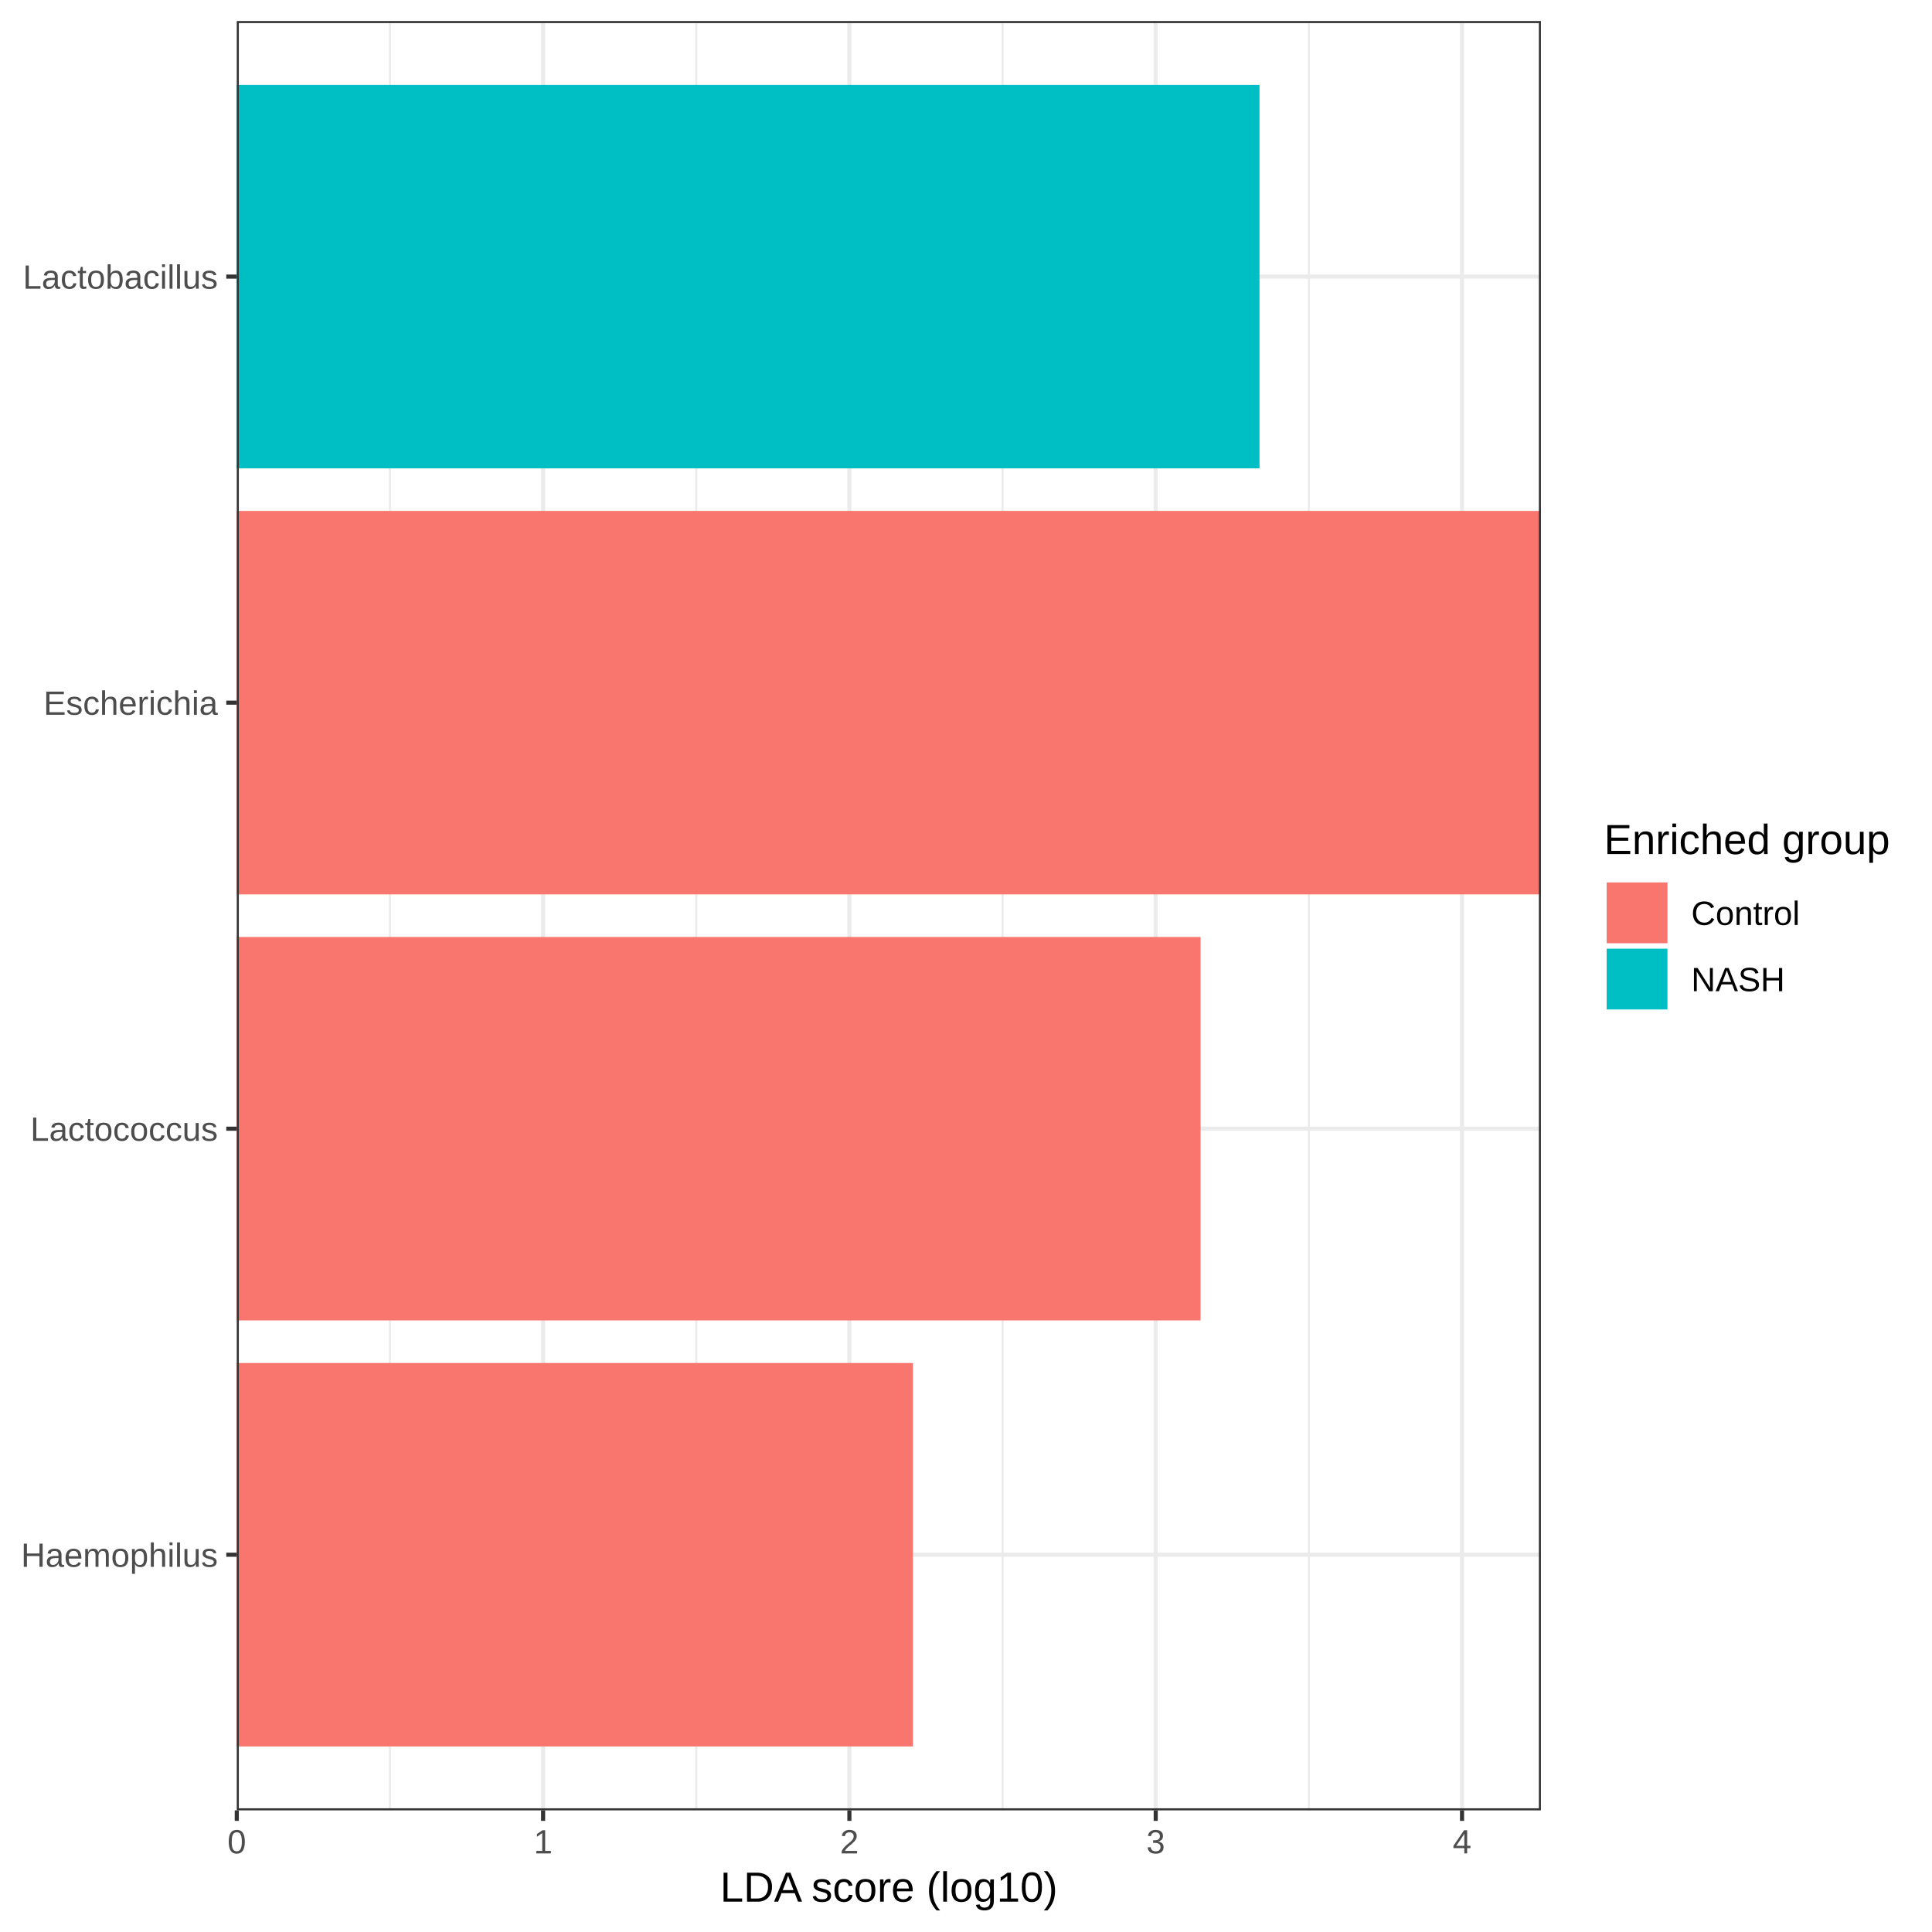
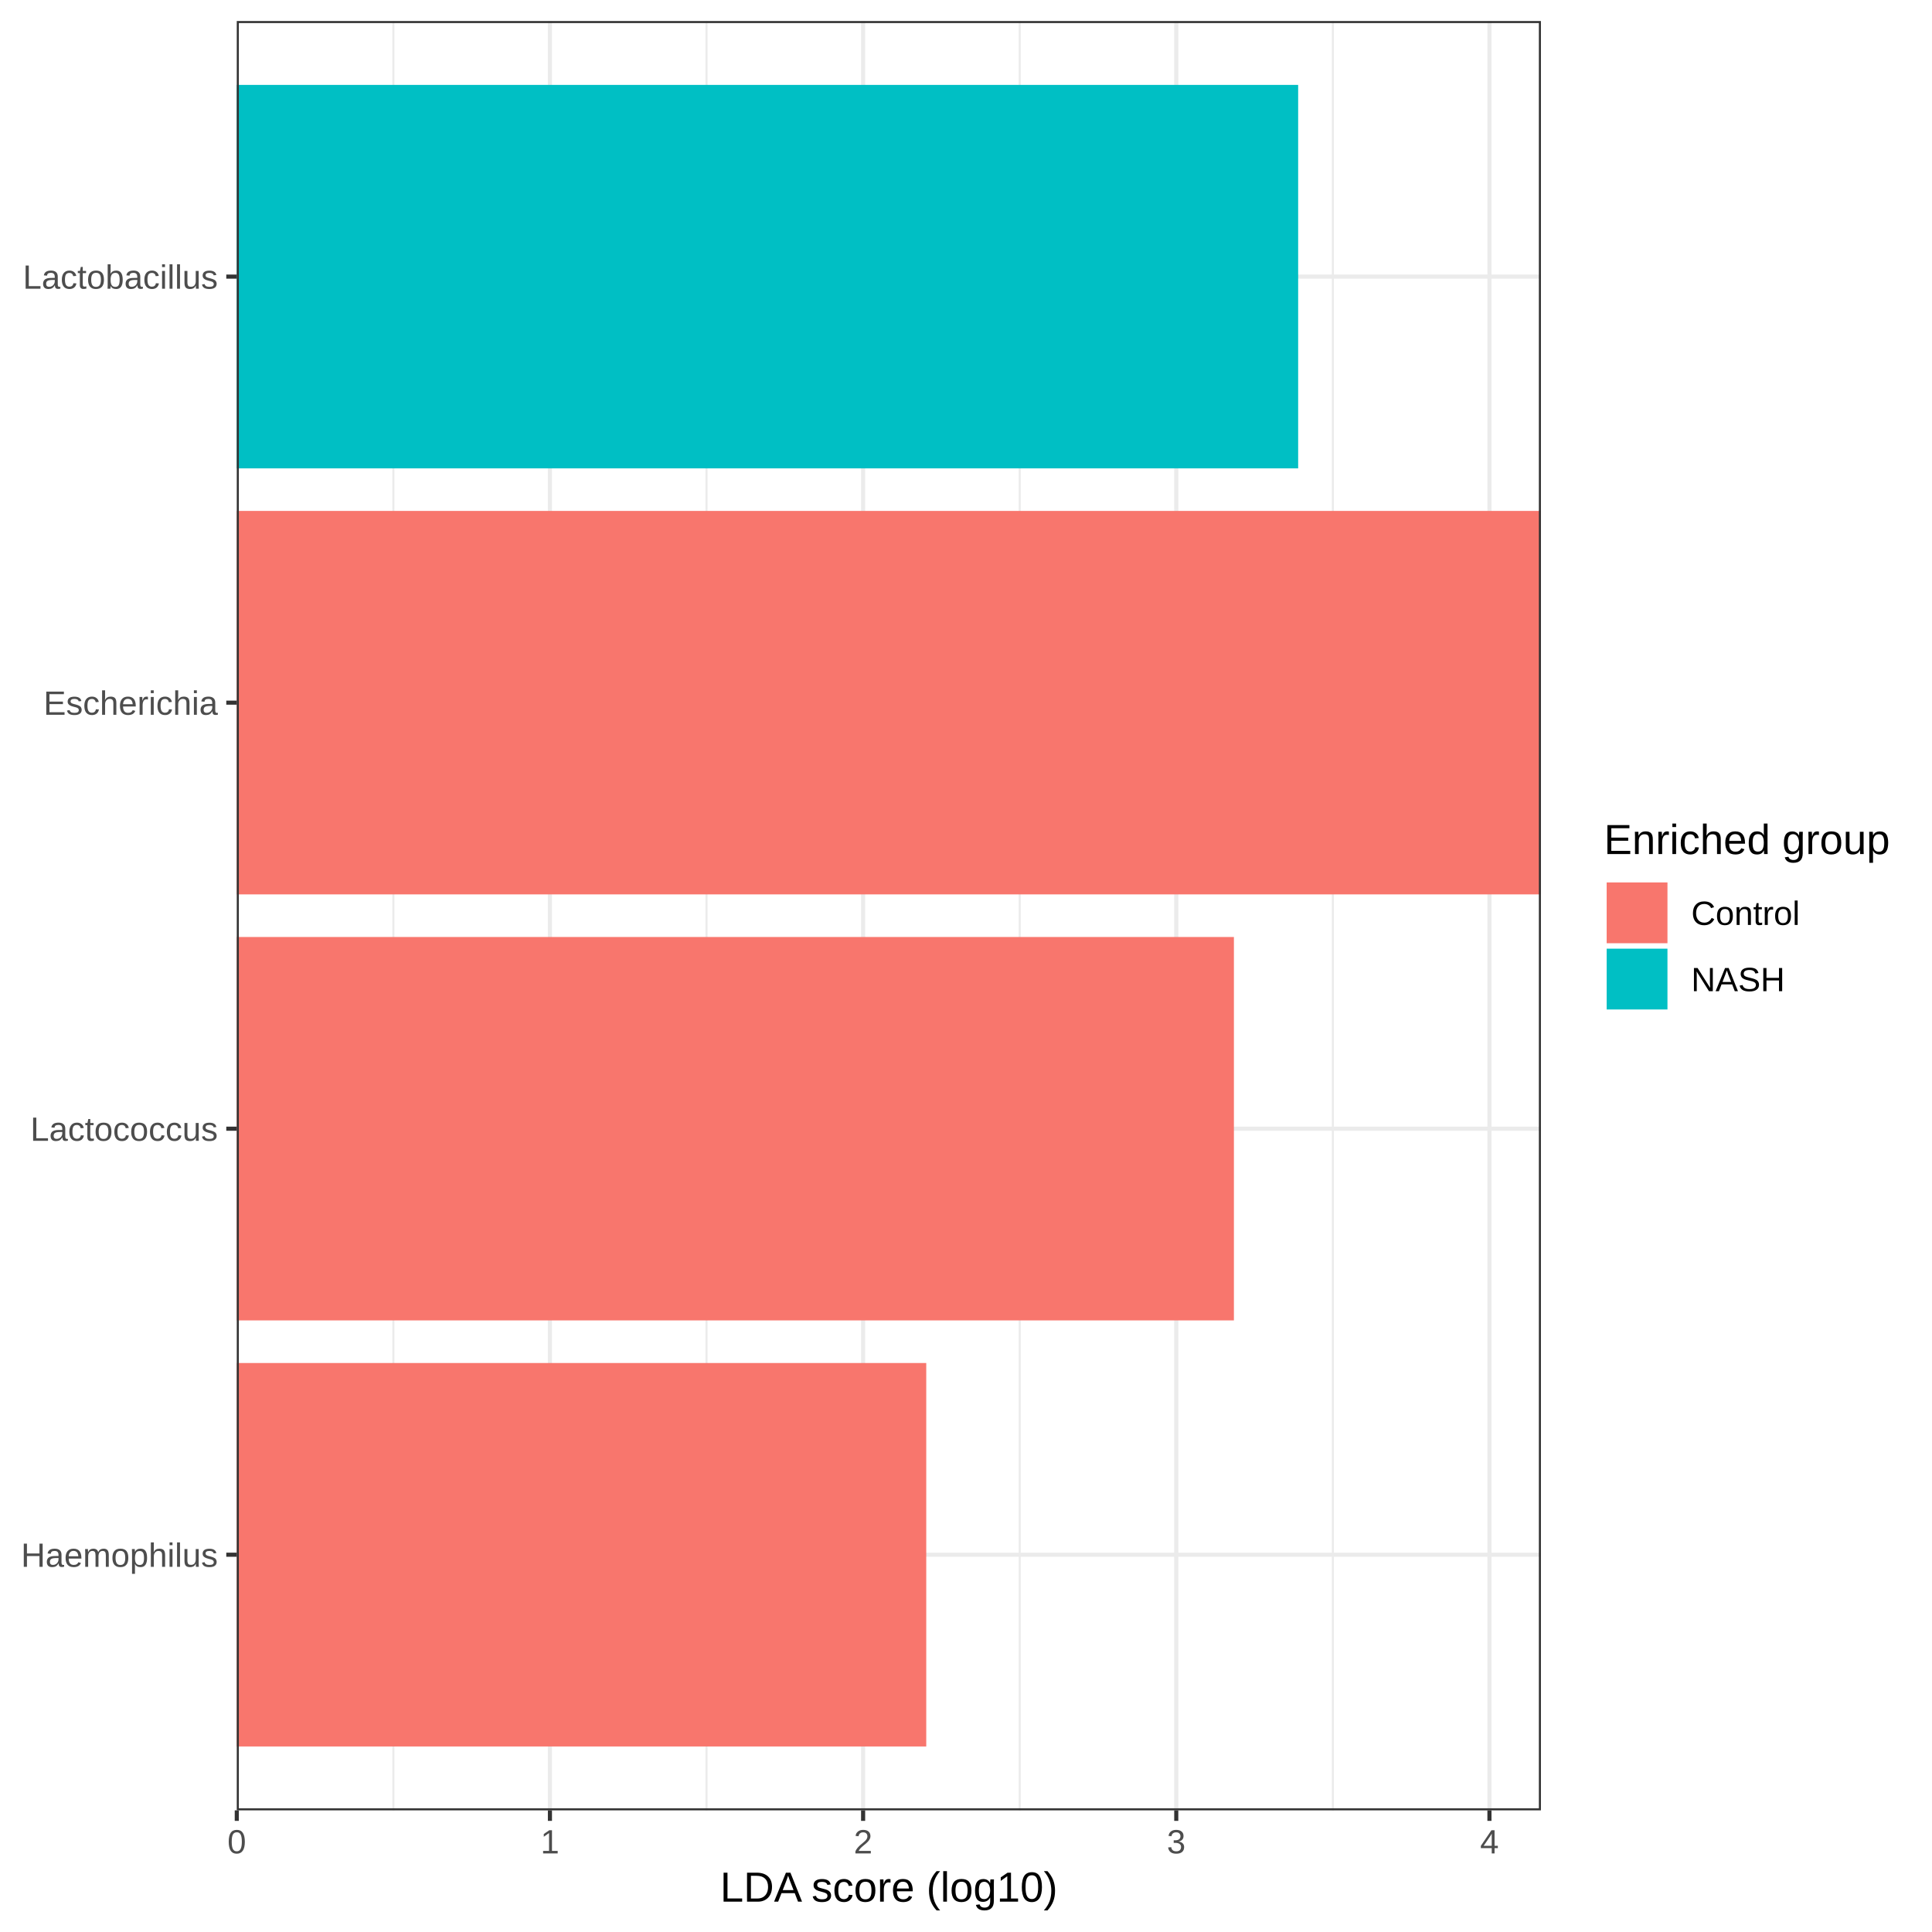
<svg xmlns="http://www.w3.org/2000/svg" class="svglite" width="504.00pt" height="504.00pt" viewBox="0 0 504.00 504.00">
  <defs>
    <style type="text/css">
    .svglite line, .svglite polyline, .svglite polygon, .svglite path, .svglite rect, .svglite circle {
      fill: none;
      stroke: #000000;
      stroke-linecap: round;
      stroke-linejoin: round;
      stroke-miterlimit: 10.00;
    }
    .svglite text {
      white-space: pre;
    }
  </style>
  </defs>
  <rect width="100%" height="100%" style="stroke: none; fill: #FFFFFF;" />
  <defs>
    <clipPath id="cpMC4wMHw1MDQuMDB8MC4wMHw1MDQuMDA=">
      <rect x="0.00" y="0.00" width="504.00" height="504.00" />
    </clipPath>
  </defs>
  <g clip-path="url(#cpMC4wMHw1MDQuMDB8MC4wMHw1MDQuMDA=)">
    <rect x="0.00" y="0.00" width="504.00" height="504.00" style="stroke-width: 1.07; stroke: #FFFFFF; fill: #FFFFFF;" />
  </g>
  <defs>
    <clipPath id="cpNjEuNzd8NDAxLjk4fDUuNDh8NDcyLjI3">
      <rect x="61.77" y="5.48" width="340.21" height="466.79" />
    </clipPath>
  </defs>
  <g clip-path="url(#cpNjEuNzd8NDAxLjk4fDUuNDh8NDcyLjI3)">
    <rect x="61.77" y="5.48" width="340.21" height="466.79" style="stroke-width: 1.07; stroke: none; fill: #FFFFFF;" />
-     <polyline points="101.72,472.27 101.72,5.48 " style="stroke-width: 0.53; stroke: #EBEBEB; stroke-linecap: butt;" />
-     <polyline points="181.63,472.27 181.63,5.48 " style="stroke-width: 0.53; stroke: #EBEBEB; stroke-linecap: butt;" />
-     <polyline points="261.54,472.27 261.54,5.48 " style="stroke-width: 0.53; stroke: #EBEBEB; stroke-linecap: butt;" />
-     <polyline points="341.45,472.27 341.45,5.48 " style="stroke-width: 0.53; stroke: #EBEBEB; stroke-linecap: butt;" />
+     <polyline points="102.62,472.27 102.62,5.48 " style="stroke-width: 0.53; stroke: #EBEBEB; stroke-linecap: butt;" />
+     <polyline points="184.31,472.27 184.31,5.48 " style="stroke-width: 0.53; stroke: #EBEBEB; stroke-linecap: butt;" />
+     <polyline points="266.01,472.27 266.01,5.48 " style="stroke-width: 0.53; stroke: #EBEBEB; stroke-linecap: butt;" />
+     <polyline points="347.70,472.27 347.70,5.48 " style="stroke-width: 0.53; stroke: #EBEBEB; stroke-linecap: butt;" />
    <polyline points="61.77,405.58 401.98,405.58 " style="stroke-width: 1.07; stroke: #EBEBEB; stroke-linecap: butt;" />
    <polyline points="61.77,294.44 401.98,294.44 " style="stroke-width: 1.07; stroke: #EBEBEB; stroke-linecap: butt;" />
    <polyline points="61.77,183.30 401.98,183.30 " style="stroke-width: 1.07; stroke: #EBEBEB; stroke-linecap: butt;" />
    <polyline points="61.77,72.16 401.98,72.16 " style="stroke-width: 1.07; stroke: #EBEBEB; stroke-linecap: butt;" />
    <polyline points="61.77,472.27 61.77,5.48 " style="stroke-width: 1.07; stroke: #EBEBEB; stroke-linecap: butt;" />
-     <polyline points="141.68,472.27 141.68,5.48 " style="stroke-width: 1.07; stroke: #EBEBEB; stroke-linecap: butt;" />
-     <polyline points="221.58,472.27 221.58,5.48 " style="stroke-width: 1.07; stroke: #EBEBEB; stroke-linecap: butt;" />
-     <polyline points="301.49,472.27 301.49,5.48 " style="stroke-width: 1.07; stroke: #EBEBEB; stroke-linecap: butt;" />
-     <polyline points="381.40,472.27 381.40,5.48 " style="stroke-width: 1.07; stroke: #EBEBEB; stroke-linecap: butt;" />
-     <rect x="61.77" y="355.57" width="176.38" height="100.03" style="stroke-width: 1.07; stroke: none; stroke-linecap: square; stroke-linejoin: miter; fill: #F8766D;" />
-     <rect x="61.77" y="244.43" width="251.42" height="100.03" style="stroke-width: 1.07; stroke: none; stroke-linecap: square; stroke-linejoin: miter; fill: #F8766D;" />
+     <polyline points="143.46,472.27 143.46,5.48 " style="stroke-width: 1.07; stroke: #EBEBEB; stroke-linecap: butt;" />
+     <polyline points="225.16,472.27 225.16,5.48 " style="stroke-width: 1.07; stroke: #EBEBEB; stroke-linecap: butt;" />
+     <polyline points="306.85,472.27 306.85,5.48 " style="stroke-width: 1.07; stroke: #EBEBEB; stroke-linecap: butt;" />
+     <polyline points="388.55,472.27 388.55,5.48 " style="stroke-width: 1.07; stroke: #EBEBEB; stroke-linecap: butt;" />
+     <rect x="61.77" y="355.57" width="179.86" height="100.03" style="stroke-width: 1.07; stroke: none; stroke-linecap: square; stroke-linejoin: miter; fill: #F8766D;" />
+     <rect x="61.77" y="244.43" width="260.12" height="100.03" style="stroke-width: 1.07; stroke: none; stroke-linecap: square; stroke-linejoin: miter; fill: #F8766D;" />
    <rect x="61.77" y="133.29" width="340.21" height="100.03" style="stroke-width: 1.07; stroke: none; stroke-linecap: square; stroke-linejoin: miter; fill: #F8766D;" />
-     <rect x="61.77" y="22.15" width="266.80" height="100.03" style="stroke-width: 1.07; stroke: none; stroke-linecap: square; stroke-linejoin: miter; fill: #00BFC4;" />
+     <rect x="61.77" y="22.15" width="276.88" height="100.03" style="stroke-width: 1.07; stroke: none; stroke-linecap: square; stroke-linejoin: miter; fill: #00BFC4;" />
    <rect x="61.77" y="5.48" width="340.21" height="466.79" style="stroke-width: 1.07; stroke: #333333;" />
  </g>
  <g clip-path="url(#cpMC4wMHw1MDQuMDB8MC4wMHw1MDQuMDA=)">
    <text x="56.84" y="408.74" text-anchor="end" style="font-size: 8.80px;fill: #4D4D4D; font-family: &quot;Arial&quot;;" textLength="51.36px" lengthAdjust="spacingAndGlyphs">Haemophilus</text>
    <text x="56.84" y="297.60" text-anchor="end" style="font-size: 8.80px;fill: #4D4D4D; font-family: &quot;Arial&quot;;" textLength="48.92px" lengthAdjust="spacingAndGlyphs">Lactococcus</text>
    <text x="56.84" y="186.46" text-anchor="end" style="font-size: 8.80px;fill: #4D4D4D; font-family: &quot;Arial&quot;;" textLength="45.48px" lengthAdjust="spacingAndGlyphs">Escherichia</text>
    <text x="56.84" y="75.32" text-anchor="end" style="font-size: 8.80px;fill: #4D4D4D; font-family: &quot;Arial&quot;;" textLength="50.87px" lengthAdjust="spacingAndGlyphs">Lactobacillus</text>
    <polyline points="59.03,405.58 61.77,405.58 " style="stroke-width: 1.07; stroke: #333333; stroke-linecap: butt;" />
    <polyline points="59.03,294.44 61.77,294.44 " style="stroke-width: 1.07; stroke: #333333; stroke-linecap: butt;" />
    <polyline points="59.03,183.30 61.77,183.30 " style="stroke-width: 1.07; stroke: #333333; stroke-linecap: butt;" />
    <polyline points="59.03,72.16 61.77,72.16 " style="stroke-width: 1.07; stroke: #333333; stroke-linecap: butt;" />
    <polyline points="61.77,475.01 61.77,472.27 " style="stroke-width: 1.07; stroke: #333333; stroke-linecap: butt;" />
-     <polyline points="141.68,475.01 141.68,472.27 " style="stroke-width: 1.07; stroke: #333333; stroke-linecap: butt;" />
-     <polyline points="221.58,475.01 221.58,472.27 " style="stroke-width: 1.07; stroke: #333333; stroke-linecap: butt;" />
-     <polyline points="301.49,475.01 301.49,472.27 " style="stroke-width: 1.07; stroke: #333333; stroke-linecap: butt;" />
-     <polyline points="381.40,475.01 381.40,472.27 " style="stroke-width: 1.07; stroke: #333333; stroke-linecap: butt;" />
+     <polyline points="143.46,475.01 143.46,472.27 " style="stroke-width: 1.07; stroke: #333333; stroke-linecap: butt;" />
+     <polyline points="225.16,475.01 225.16,472.27 " style="stroke-width: 1.07; stroke: #333333; stroke-linecap: butt;" />
+     <polyline points="306.85,475.01 306.85,472.27 " style="stroke-width: 1.07; stroke: #333333; stroke-linecap: butt;" />
+     <polyline points="388.55,475.01 388.55,472.27 " style="stroke-width: 1.07; stroke: #333333; stroke-linecap: butt;" />
    <text x="61.77" y="483.50" text-anchor="middle" style="font-size: 8.80px;fill: #4D4D4D; font-family: &quot;Arial&quot;;" textLength="4.90px" lengthAdjust="spacingAndGlyphs">0</text>
-     <text x="141.68" y="483.50" text-anchor="middle" style="font-size: 8.80px;fill: #4D4D4D; font-family: &quot;Arial&quot;;" textLength="4.90px" lengthAdjust="spacingAndGlyphs">1</text>
-     <text x="221.58" y="483.50" text-anchor="middle" style="font-size: 8.80px;fill: #4D4D4D; font-family: &quot;Arial&quot;;" textLength="4.90px" lengthAdjust="spacingAndGlyphs">2</text>
-     <text x="301.49" y="483.50" text-anchor="middle" style="font-size: 8.80px;fill: #4D4D4D; font-family: &quot;Arial&quot;;" textLength="4.90px" lengthAdjust="spacingAndGlyphs">3</text>
-     <text x="381.40" y="483.50" text-anchor="middle" style="font-size: 8.80px;fill: #4D4D4D; font-family: &quot;Arial&quot;;" textLength="4.90px" lengthAdjust="spacingAndGlyphs">4</text>
+     <text x="143.46" y="483.50" text-anchor="middle" style="font-size: 8.80px;fill: #4D4D4D; font-family: &quot;Arial&quot;;" textLength="4.90px" lengthAdjust="spacingAndGlyphs">1</text>
+     <text x="225.16" y="483.50" text-anchor="middle" style="font-size: 8.80px;fill: #4D4D4D; font-family: &quot;Arial&quot;;" textLength="4.90px" lengthAdjust="spacingAndGlyphs">2</text>
+     <text x="306.85" y="483.50" text-anchor="middle" style="font-size: 8.80px;fill: #4D4D4D; font-family: &quot;Arial&quot;;" textLength="4.90px" lengthAdjust="spacingAndGlyphs">3</text>
+     <text x="388.55" y="483.50" text-anchor="middle" style="font-size: 8.80px;fill: #4D4D4D; font-family: &quot;Arial&quot;;" textLength="4.90px" lengthAdjust="spacingAndGlyphs">4</text>
    <text x="231.88" y="496.09" text-anchor="middle" style="font-size: 11.00px; font-family: &quot;Arial&quot;;" textLength="88.66px" lengthAdjust="spacingAndGlyphs">LDA score (log10)</text>
    <rect x="412.94" y="208.21" width="85.58" height="61.32" style="stroke-width: 1.07; stroke: none; fill: #FFFFFF;" />
    <text x="418.42" y="222.80" style="font-size: 11.00px; font-family: &quot;Arial&quot;;" textLength="74.62px" lengthAdjust="spacingAndGlyphs">Enriched group</text>
    <rect x="418.42" y="229.49" width="17.28" height="17.28" style="stroke-width: 1.07; stroke: none; fill: #FFFFFF;" />
    <rect x="419.13" y="230.20" width="15.86" height="15.86" style="stroke-width: 1.07; stroke: none; stroke-linecap: square; stroke-linejoin: miter; fill: #F8766D;" />
    <rect x="418.42" y="246.77" width="17.28" height="17.28" style="stroke-width: 1.07; stroke: none; fill: #FFFFFF;" />
    <rect x="419.13" y="247.48" width="15.86" height="15.86" style="stroke-width: 1.07; stroke: none; stroke-linecap: square; stroke-linejoin: miter; fill: #00BFC4;" />
    <text x="441.18" y="241.29" style="font-size: 8.80px; font-family: &quot;Arial&quot;;" textLength="28.36px" lengthAdjust="spacingAndGlyphs">Control</text>
    <text x="441.18" y="258.57" style="font-size: 8.80px; font-family: &quot;Arial&quot;;" textLength="24.44px" lengthAdjust="spacingAndGlyphs">NASH</text>
  </g>
</svg>
